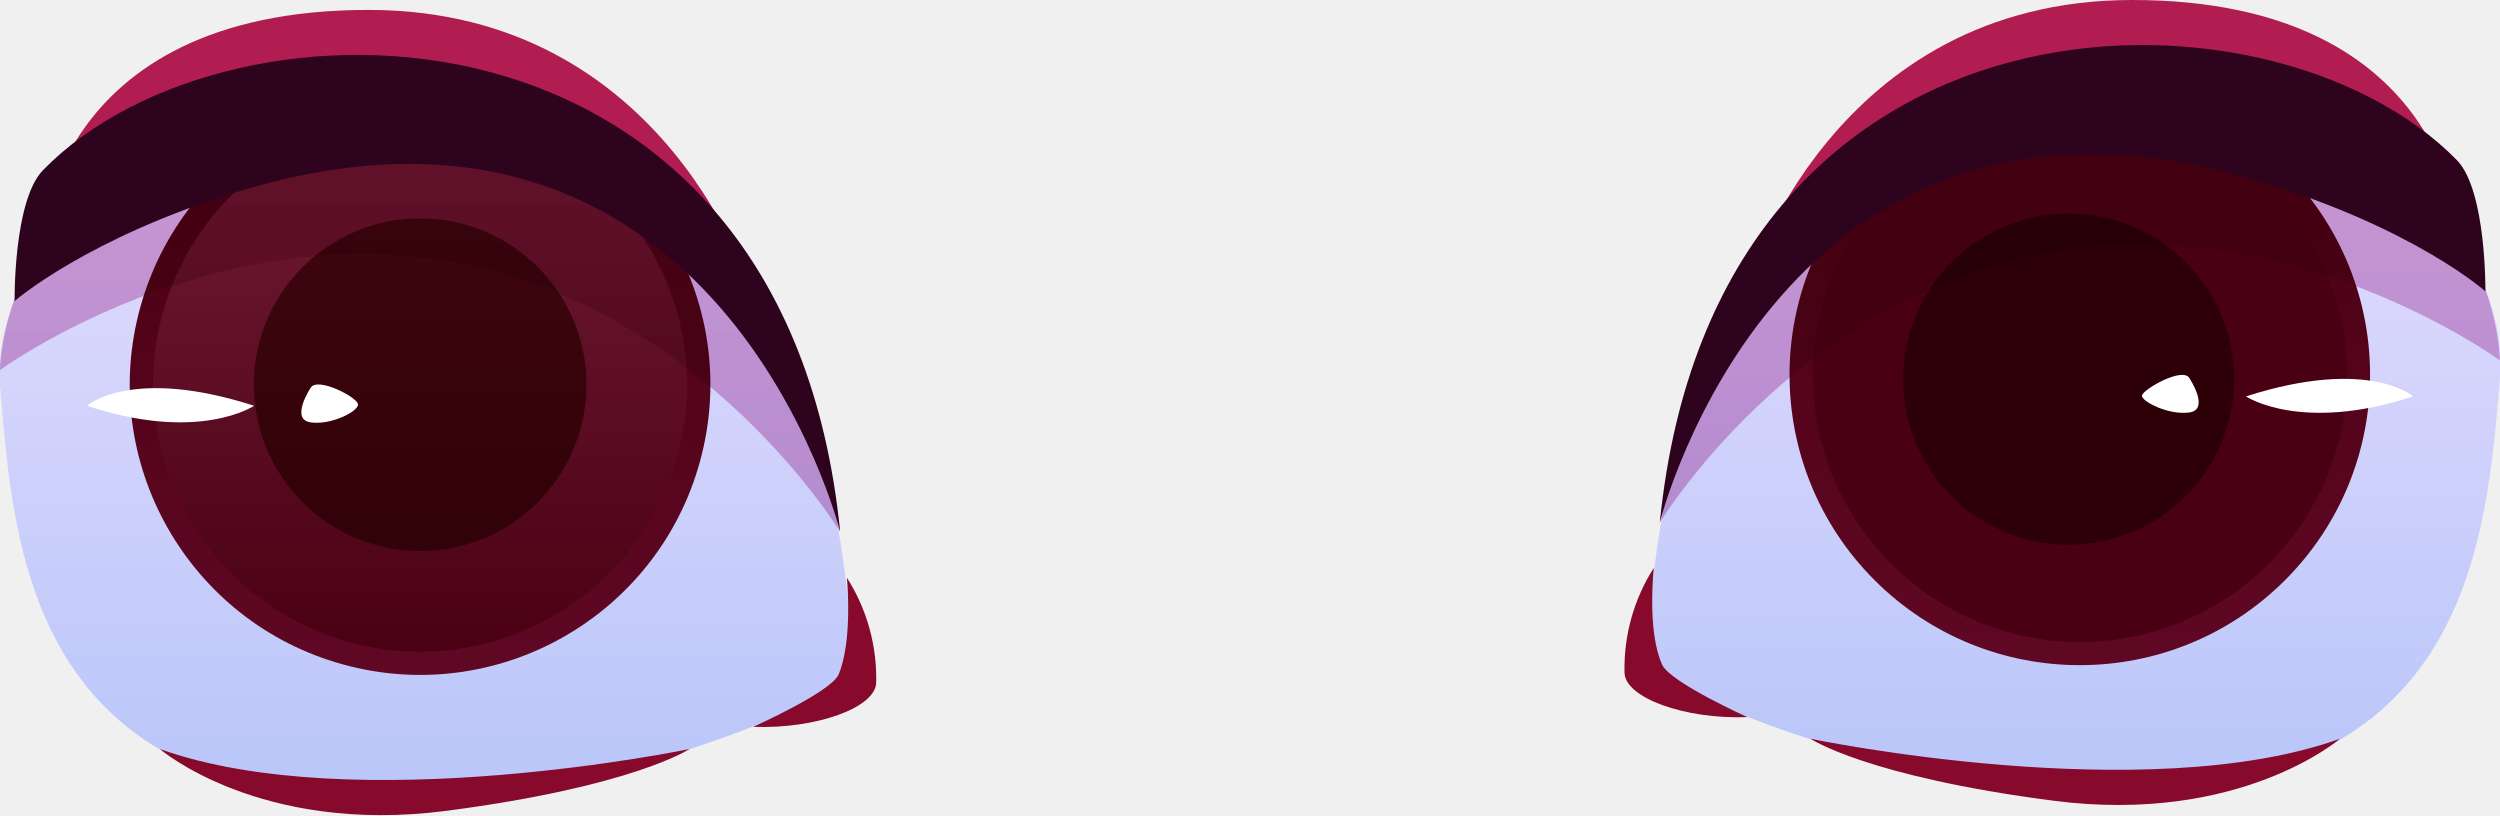
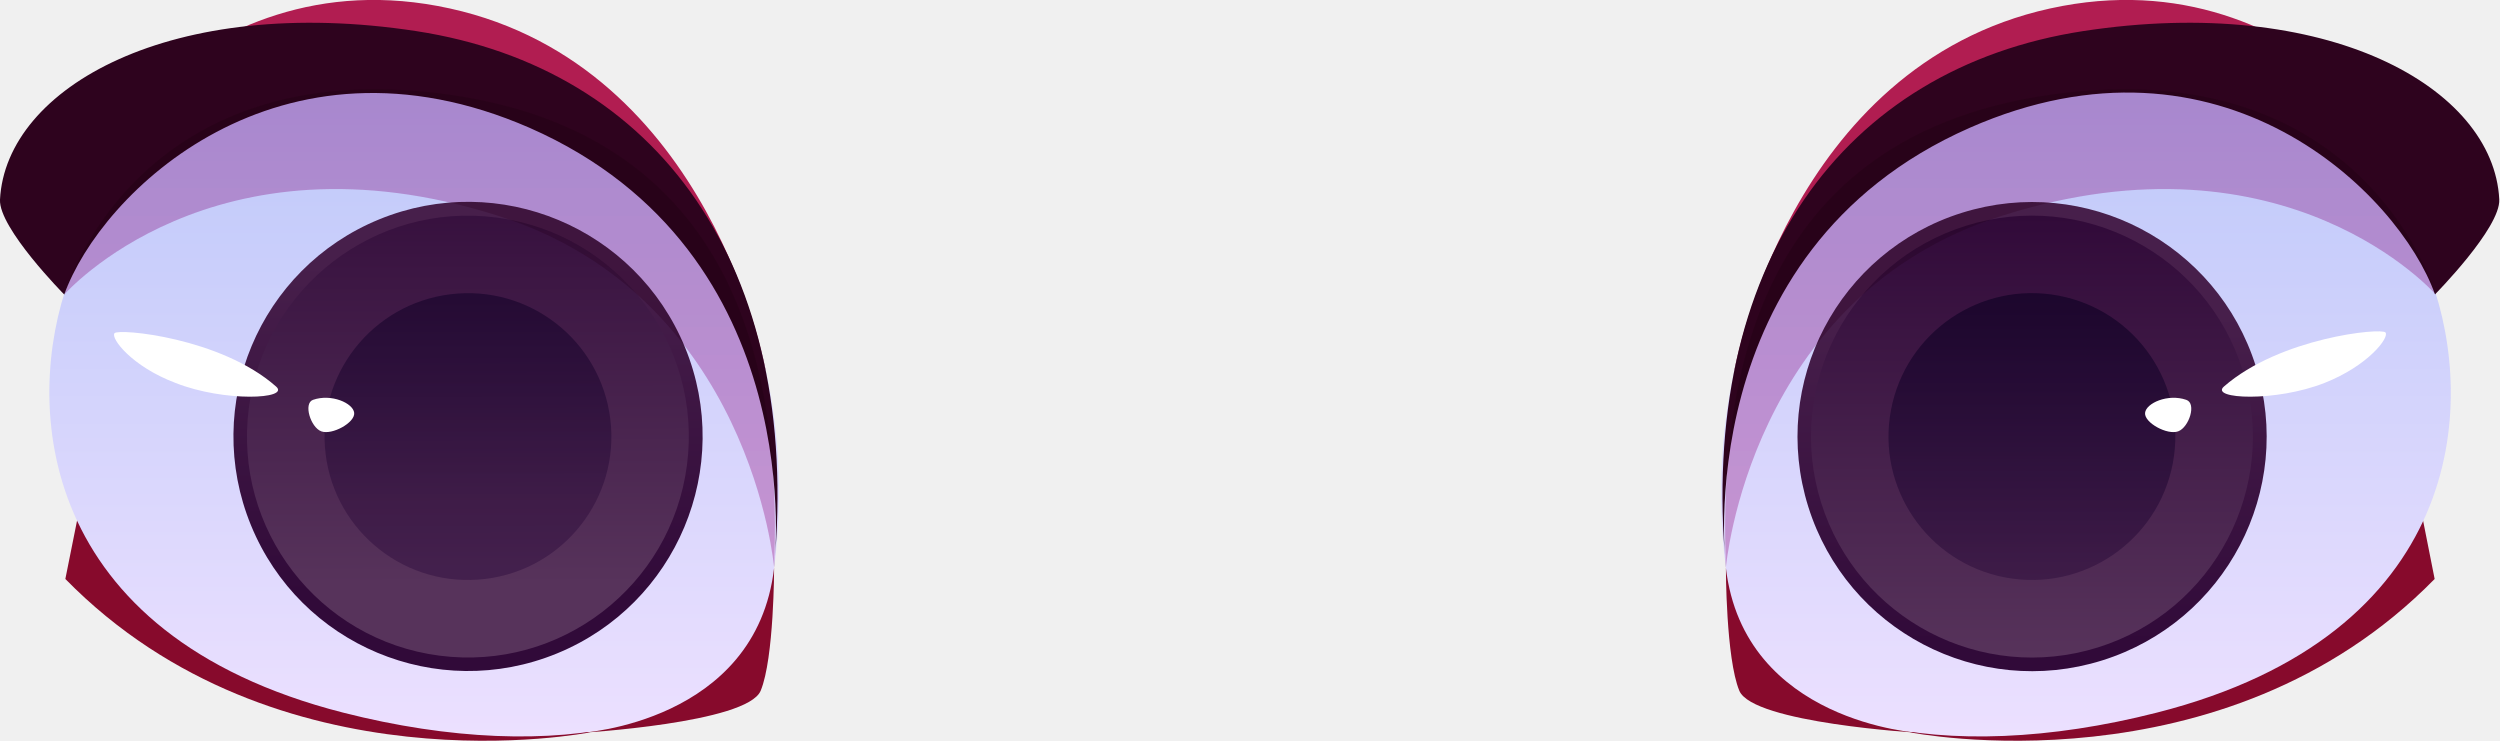
- <svg xmlns="http://www.w3.org/2000/svg" xmlns:xlink="http://www.w3.org/1999/xlink" viewBox="0 0 138.75 45.24">
+ <svg xmlns="http://www.w3.org/2000/svg" xmlns:xlink="http://www.w3.org/1999/xlink" viewBox="0 0 135.8 40.24">
  <defs>
-     <style>.cls-1{fill:none;}.cls-2{isolation:isolate;}.cls-3{fill:url(#_2);}.cls-4{clip-path:url(#clip-path);}.cls-5{fill:url(#_41);}.cls-6{fill:url(#_40);}.cls-7{fill:#98424d;}.cls-7,.cls-9{mix-blend-mode:multiply;}.cls-8{fill:#b11d51;}.cls-9{fill:#cf77b6;opacity:0.6;}.cls-10{fill:#2e031e;}.cls-11{fill:#870a2c;}.cls-12{fill:#fff;}.cls-13{fill:url(#_2-2);}.cls-14{clip-path:url(#clip-path-2);}.cls-15{fill:url(#_41-2);}.cls-16{fill:url(#_40-2);}</style>
-     <linearGradient id="_2" x1="-10723.84" y1="0.57" x2="-10723.84" y2="41.49" gradientTransform="matrix(-1, 0, 0, 1, -10608.77, 0)" gradientUnits="userSpaceOnUse">
+     <style>.cls-1{isolation:isolate;}.cls-2{fill:#870a2c;}.cls-3{fill:#b11d51;}.cls-4{fill:url(#_2);}.cls-5{fill:#2e031e;}.cls-6{fill:url(#_69);}.cls-7{fill:url(#_209);}.cls-14,.cls-8,.cls-9{mix-blend-mode:multiply;}.cls-8{fill:url(#_37);}.cls-9{fill:#cf77b6;opacity:0.6;}.cls-10{fill:#fff;}.cls-11{fill:url(#_2-2);}.cls-12{fill:url(#_69-2);}.cls-13{fill:url(#_209-2);}.cls-14{fill:url(#_37-2);}</style>
+     <linearGradient id="_2" x1="113.31" y1="40" x2="113.31" y2="3.07" gradientUnits="userSpaceOnUse">
      <stop offset="0" stop-color="#ece0ff" />
      <stop offset="1" stop-color="#bbc7f9" />
    </linearGradient>
-     <clipPath id="clip-path">
-       <path id="SVGID" class="cls-1" d="M91.39,37.25a58.59,58.59,0,0,0,25.37,6.54c20.26.49,21.23-13.91,22-22.93S125.55-.95,110.18,4,91.64,27.25,91.39,37.25Z" />
-     </clipPath>
-     <linearGradient id="_41" x1="-10724.2" y1="37.17" x2="-10724.2" y2="7.75" gradientTransform="matrix(-0.71, -0.71, -0.71, 0.71, -7453.01, -7577.06)" gradientUnits="userSpaceOnUse">
-       <stop offset="0" stop-color="#600825" />
-       <stop offset="1" stop-color="#4a0013" />
+     <linearGradient id="_69" x1="110.38" y1="17.07" x2="110.38" y2="34.96" gradientTransform="translate(12.12 -31.89) rotate(17.38)" gradientUnits="userSpaceOnUse">
+       <stop offset="0" stop-color="#471f4b" />
+       <stop offset="1" stop-color="#310a39" />
    </linearGradient>
-     <linearGradient id="_40" x1="-10724.2" y1="5.9" x2="-10724.2" y2="35.9" gradientTransform="matrix(-0.39, -0.92, -0.92, 0.39, -4006.7, -9879.55)" gradientUnits="userSpaceOnUse">
-       <stop offset="0" stop-color="#701c35" />
-       <stop offset="1" stop-color="#4a0013" />
+     <linearGradient id="_209" x1="110.38" y1="35.71" x2="110.38" y2="11.72" gradientTransform="translate(12.12 -31.88) rotate(17.37)" gradientUnits="userSpaceOnUse">
+       <stop offset="0" stop-color="#57335b" />
+       <stop offset="1" stop-color="#310a39" />
    </linearGradient>
-     <linearGradient id="_2-2" x1="-857.61" y1="1.12" x2="-857.61" y2="42.04" gradientTransform="translate(881.29)" xlink:href="#_2" />
-     <clipPath id="clip-path-2">
-       <path id="SVGID-2" data-name="SVGID" class="cls-1" d="M47.35,37.8A58.53,58.53,0,0,1,22,44.34C1.72,44.82.76,30.43,0,21.4S13.2-.4,28.57,4.53,47.11,27.8,47.35,37.8Z" />
-     </clipPath>
-     <linearGradient id="_41-2" x1="-857.97" y1="37.71" x2="-857.97" y2="8.3" gradientTransform="translate(272.61 842.58) rotate(74.54)" xlink:href="#_41" />
-     <linearGradient id="_40-2" x1="-857.97" y1="6.45" x2="-857.97" y2="36.45" gradientTransform="translate(369.91 806.49) rotate(67.61)" xlink:href="#_40" />
+     <linearGradient id="_37" x1="110.38" y1="31.5" x2="110.38" y2="15.93" gradientTransform="translate(113.2 -89.15) rotate(79.31)" gradientUnits="userSpaceOnUse">
+       <stop offset="0" stop-color="#c8a5d9" />
+       <stop offset="0.99" stop-color="#8260b6" />
+     </linearGradient>
+     <linearGradient id="_2-2" x1="-2653.77" y1="40" x2="-2653.77" y2="3.07" gradientTransform="matrix(-1, 0, 0, 1, -2631.28, 0)" xlink:href="#_2" />
+     <linearGradient id="_69-2" x1="-2656.7" y1="17.07" x2="-2656.7" y2="34.96" gradientTransform="matrix(-0.93, -0.38, -0.38, 0.93, -2423.82, -1005.76)" xlink:href="#_69" />
+     <linearGradient id="_209-2" x1="-2656.7" y1="35.71" x2="-2656.7" y2="11.72" gradientTransform="matrix(-0.13, -0.99, -0.99, 0.13, -293.09, -2613.93)" xlink:href="#_209" />
+     <linearGradient id="_37-2" x1="-2656.7" y1="31.5" x2="-2656.7" y2="15.93" gradientTransform="matrix(-0.99, -0.12, -0.12, 0.99, -2608.57, -323.72)" xlink:href="#_37" />
  </defs>
-   <g class="cls-2">
+   <g class="cls-1">
    <g id="Layer_2" data-name="Layer 2">
      <g id="Avatar_face" data-name="Avatar face">
-         <path class="cls-3" d="M91.39,37.25a58.43,58.43,0,0,0,25.37,6.54c20.38.49,21.23-13.91,22-22.93S125.55-.95,110.18,4,91.64,27.25,91.39,37.25Z" />
-         <g class="cls-4">
-           <circle class="cls-5" cx="115.43" cy="20.8" r="16.11" transform="translate(19.1 87.72) rotate(-45)" />
-           <circle class="cls-6" cx="115.43" cy="20.8" r="14.82" transform="translate(51.67 119.25) rotate(-67.28)" />
-           <circle class="cls-7" cx="115.43" cy="20.8" r="9.23" transform="matrix(0.38, -0.92, 0.92, 0.38, 51.81, 119.34)" />
-         </g>
-         <path class="cls-8" d="M136.34,13.11c.25.15-.21-13.11-18-13.11C101.65,0,97,15.74,97,15.74S111.53-1.64,136.34,13.11Z" />
-         <path class="cls-9" d="M92.12,29s7.45-12.28,21.17-14.93S138.74,20,138.74,20s0-15.21-22-16S92.12,29,92.12,29Z" />
-         <path class="cls-10" d="M137.94,16.17s.06-5.59-1.58-7.28C126-1.72,95.18-1.68,92.12,29c0,0,6.71-27.06,33.33-18.92C134,12.66,137.94,16.17,137.94,16.17Z" />
-         <path class="cls-11" d="M91.79,31.51a10.37,10.37,0,0,0-1.63,5.8c0,1.42,3.36,2.62,6.82,2.49,0,0-4.29-1.93-4.73-2.91C91.39,35,91.79,31.51,91.79,31.51Z" />
-         <path class="cls-12" d="M133.92,22s-2.44-2.19-9.27,0C124.65,22,127.7,24.05,133.92,22Z" />
-         <path class="cls-12" d="M121.52,21s1.14,1.72,0,1.89-2.68-.61-2.64-.94S121.17,20.32,121.52,21Z" />
-         <path class="cls-11" d="M100.48,41s18.59,3.88,29.39,0c0,0-5.53,4.78-15.9,3.44S100.48,41,100.48,41Z" />
-         <path class="cls-13" d="M47.35,37.8A58.53,58.53,0,0,1,22,44.34C1.6,44.82.76,30.43,0,21.4S13.2-.4,28.57,4.53,47.11,27.8,47.35,37.8Z" />
-         <g class="cls-14">
-           <circle class="cls-15" cx="23.32" cy="21.35" r="16.11" transform="translate(-3.48 38.13) rotate(-74.54)" />
-           <circle class="cls-16" cx="23.32" cy="21.35" r="14.82" transform="translate(-5.31 34.77) rotate(-67.61)" />
-           <path class="cls-7" d="M23.32,30.58a9.23,9.23,0,1,1,9.23-9.23A9.24,9.24,0,0,1,23.32,30.58Z" />
-         </g>
-         <path class="cls-8" d="M2.4,13.66C2.16,13.81,2.61.55,20.45.55,37.1.55,41.76,16.28,41.76,16.28S27.22-1.09,2.4,13.66Z" />
-         <path class="cls-9" d="M46.63,29.52S39.18,17.24,25.46,14.6,0,20.54,0,20.54s0-15.21,22-16S46.63,29.52,46.63,29.52Z" />
-         <path class="cls-10" d="M.81,16.71S.74,11.13,2.39,9.44C12.72-1.17,43.57-1.13,46.63,29.52c0,0-6.72-27-33.34-18.91C4.8,13.21.81,16.71.81,16.71Z" />
-         <path class="cls-11" d="M47,32.06a10.37,10.37,0,0,1,1.63,5.8c0,1.42-3.36,2.61-6.83,2.48,0,0,4.3-1.92,4.74-2.9C47.35,35.52,47,32.06,47,32.06Z" />
-         <path class="cls-12" d="M4.83,22.52s2.44-2.2,9.27,0C14.1,22.52,11.05,24.59,4.83,22.52Z" />
-         <path class="cls-12" d="M17.23,21.54s-1.14,1.73,0,1.9,2.67-.61,2.64-1S17.58,20.87,17.23,21.54Z" />
-         <path class="cls-11" d="M38.27,41.57s-18.59,3.87-29.4,0c0,0,5.54,4.78,15.91,3.43S38.27,41.57,38.27,41.57Z" />
+         <path class="cls-2" d="M103.75,39.78s17,3.4,28.5-8.33l-.84-4.24S122.16,38,103.75,39.78Z" />
+         <path class="cls-3" d="M94.21,20.12S97.15,3.59,111.36.46s21.77,10.63,21.77,10.63S109.8-7.57,94.21,20.12Z" />
+         <path class="cls-4" d="M94.08,32.8c1.41,6.69,11.48,8.87,23.08,5.91,16.7-4.25,17.39-16.71,14.89-23.53s-9.78-15.11-23.76-11S92.19,23.76,94.08,32.8Z" />
+         <path class="cls-5" d="M93.75,30.84S91.62,13.71,107,6.94c13.64-6,23.3,3.54,25.27,9.05,0,0,3.57-3.61,3.49-5.16-.31-6.09-9.36-11.17-22.61-9.14C100.11,3.7,92.24,14.39,93.75,30.84Z" />
+         <path class="cls-2" d="M93.75,30.84s0,4.92.73,6.68,9.77,2.29,9.77,2.29S94.73,39.27,93.75,30.84Z" />
+         <circle class="cls-6" cx="110.38" cy="23.71" r="12.74" transform="translate(-2.04 34.06) rotate(-17.38)" />
+         <circle class="cls-7" cx="110.38" cy="23.71" r="12" transform="translate(-2.05 34.04) rotate(-17.37)" />
+         <circle class="cls-8" cx="110.38" cy="23.71" r="7.79" transform="translate(66.6 127.78) rotate(-79.31)" />
+         <path class="cls-9" d="M93.75,30.84s1.25-14.76,15-19.12C124.25,6.79,132.31,16,132.31,16S128.53,2.72,111.4,5.14,93.46,22.73,93.75,30.84Z" />
+         <path class="cls-10" d="M120.8,21c-.77.68,2.8.85,5.47-.2,2.38-.94,3.53-2.47,3.31-2.74S123.84,18.34,120.8,21Z" />
+         <path class="cls-10" d="M118.76,21.72c-1-.35-2.19.18-2.24.71s1.21,1.22,1.8,1S119.33,21.91,118.76,21.72Z" />
+         <path class="cls-2" d="M32.05,39.78s-17,3.4-28.5-8.33l.85-4.24S13.65,38,32.05,39.78Z" />
+         <path class="cls-3" d="M41.59,20.12S38.65,3.59,24.44.46,2.68,11.09,2.68,11.09,26-7.57,41.59,20.12Z" />
+         <path class="cls-11" d="M41.72,32.8c-1.4,6.69-11.48,8.87-23.08,5.91C2,34.46,1.25,22,3.75,15.18S13.53.07,27.51,4.16,43.62,23.76,41.72,32.8Z" />
+         <path class="cls-5" d="M42.05,30.84s2.13-17.13-13.29-23.9C15.13,1,5.46,10.48,3.49,16c0,0-3.57-3.61-3.49-5.16C.32,4.74,9.36-.34,22.61,1.69,35.69,3.7,43.56,14.39,42.05,30.84Z" />
+         <path class="cls-2" d="M42.05,30.84s0,4.92-.73,6.68-9.77,2.29-9.77,2.29S41.08,39.27,42.05,30.84Z" />
+         <circle class="cls-12" cx="25.42" cy="23.71" r="12.74" transform="translate(-7.09 11.41) rotate(-22.29)" />
+         <circle class="cls-13" cx="25.42" cy="23.71" r="12" transform="translate(-1.37 45.87) rotate(-82.6)" />
+         <circle class="cls-14" cx="25.42" cy="23.71" r="7.79" transform="translate(-2.7 3.28) rotate(-7)" />
+         <path class="cls-9" d="M42.05,30.84s-1.24-14.76-15-19.12C11.55,6.79,3.49,16,3.49,16S7.28,2.72,24.4,5.14,42.35,22.73,42.05,30.84Z" />
+         <path class="cls-10" d="M15,21c.77.68-2.81.85-5.47-.2C7.15,19.9,6,18.37,6.22,18.1S12,18.34,15,21Z" />
+         <path class="cls-10" d="M17,21.72c1-.35,2.19.18,2.24.71s-1.21,1.22-1.79,1S16.47,21.91,17,21.72Z" />
      </g>
    </g>
  </g>
</svg>
